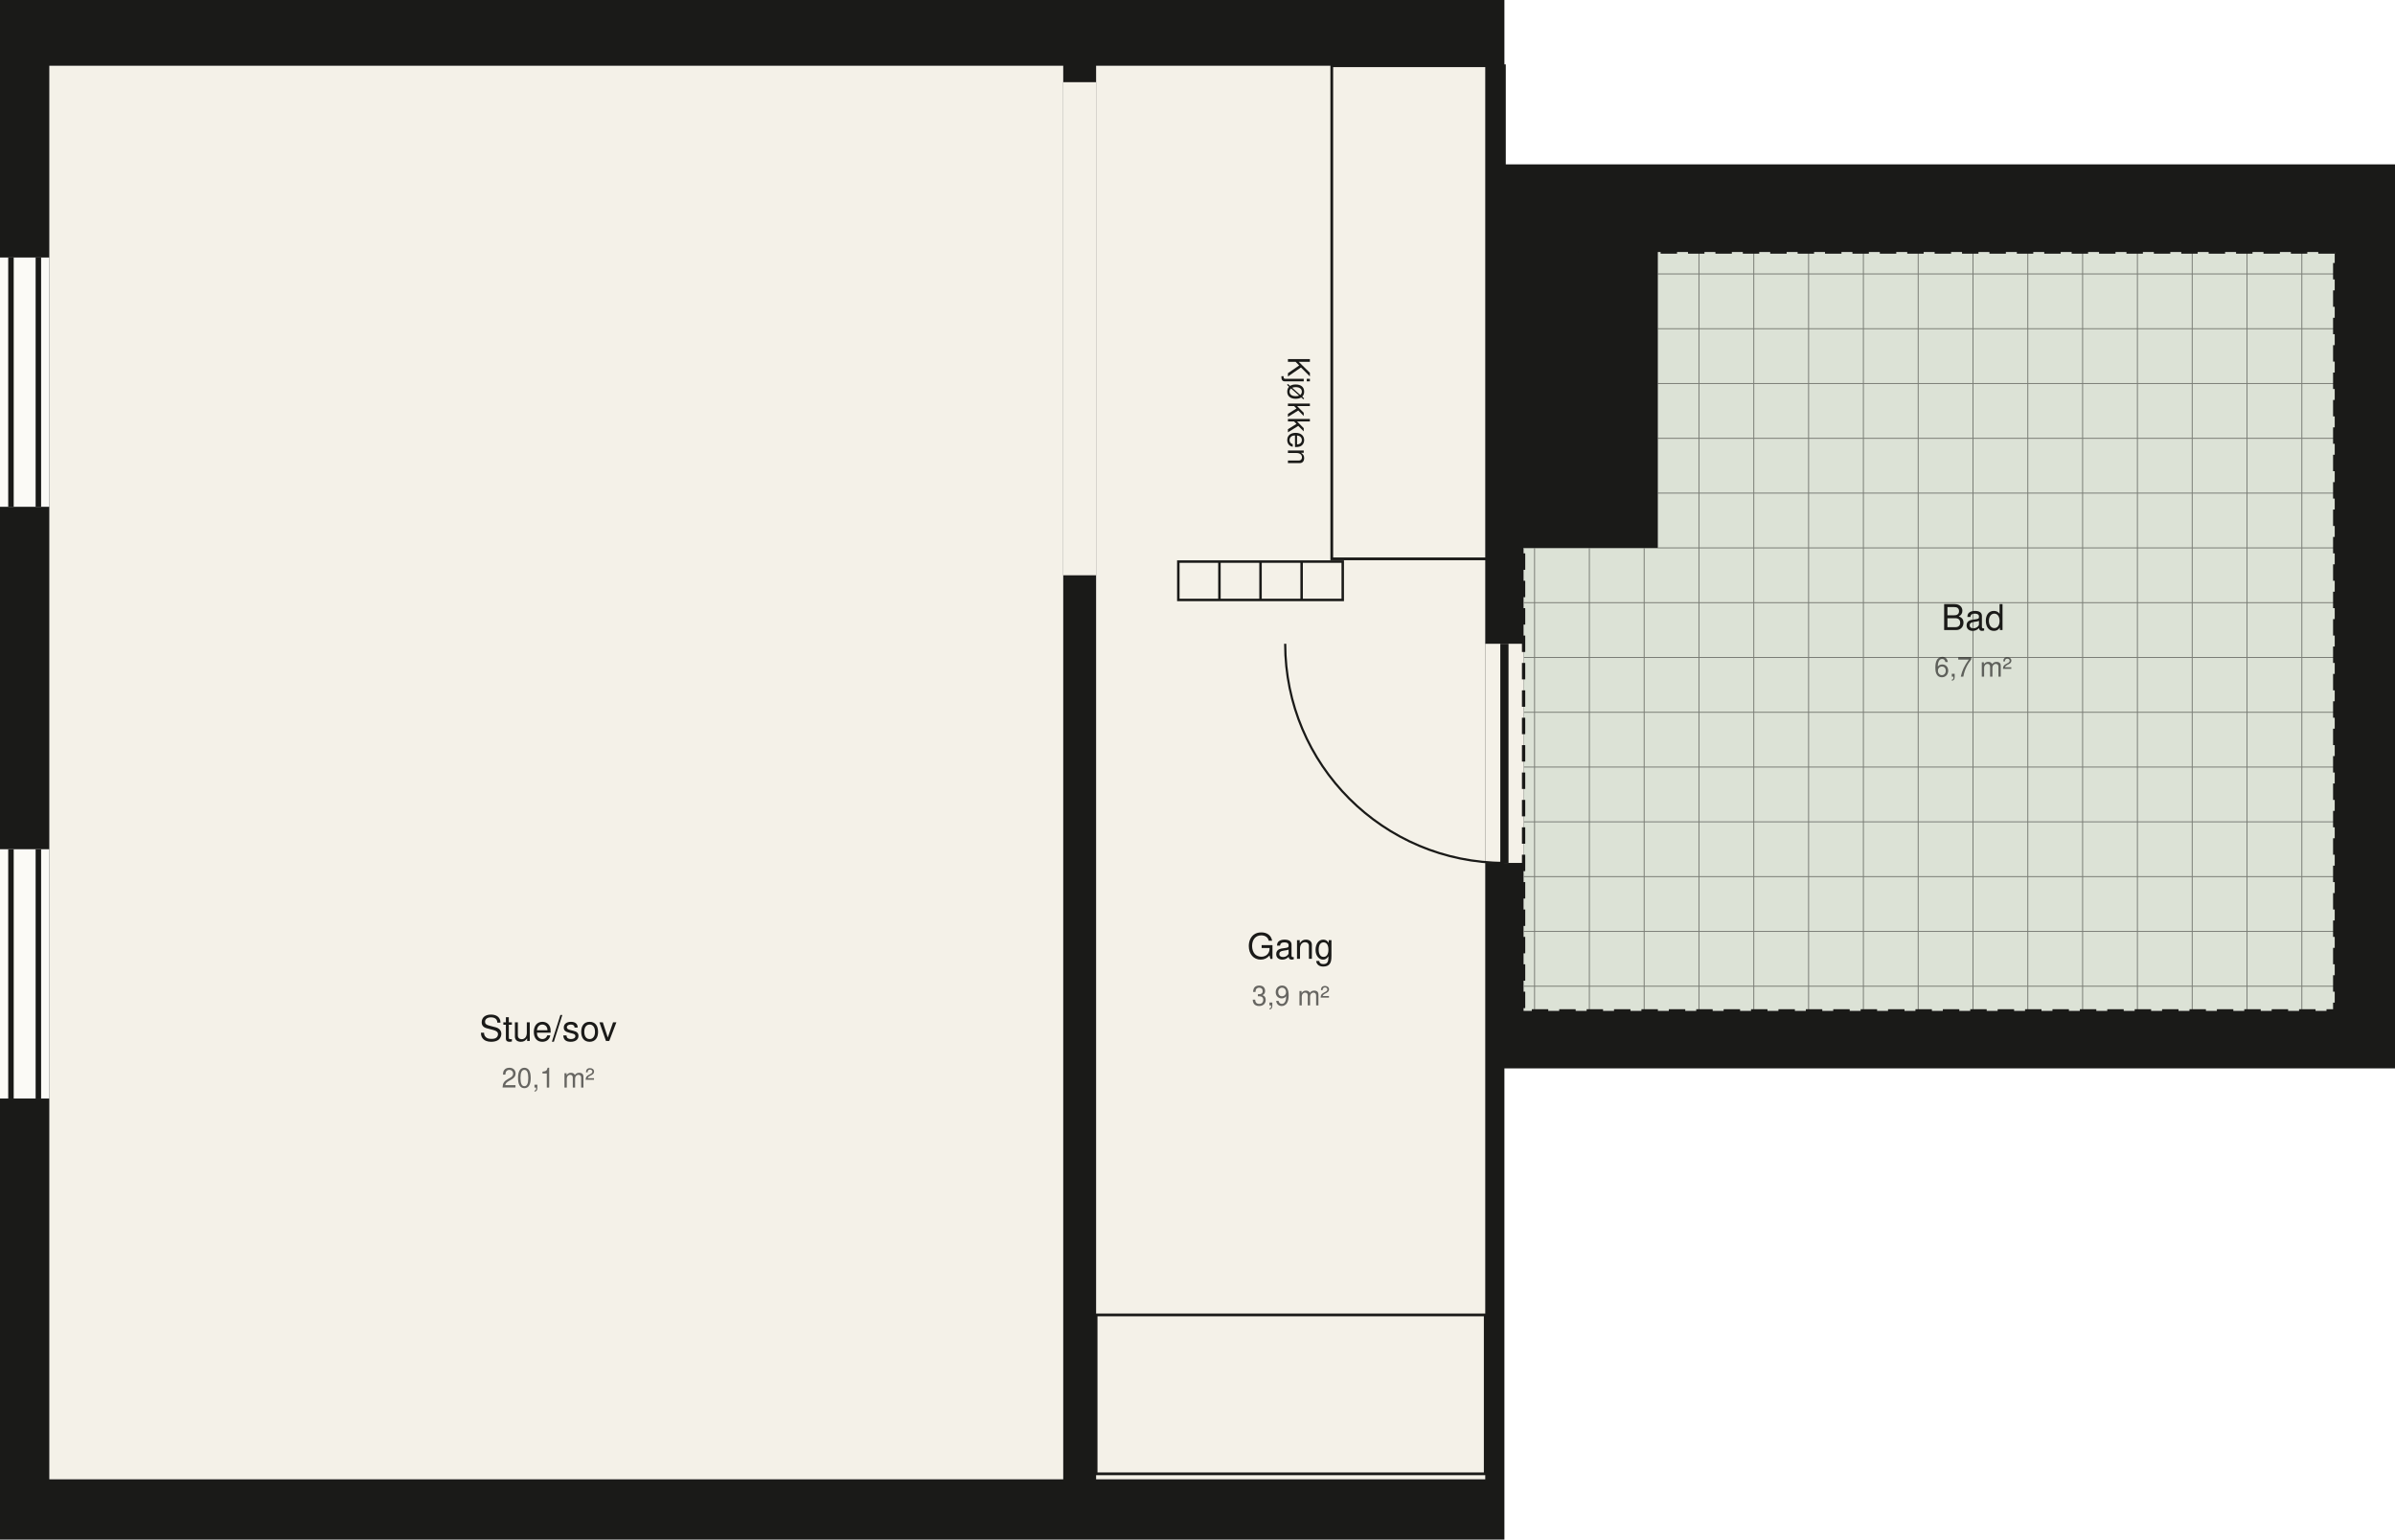
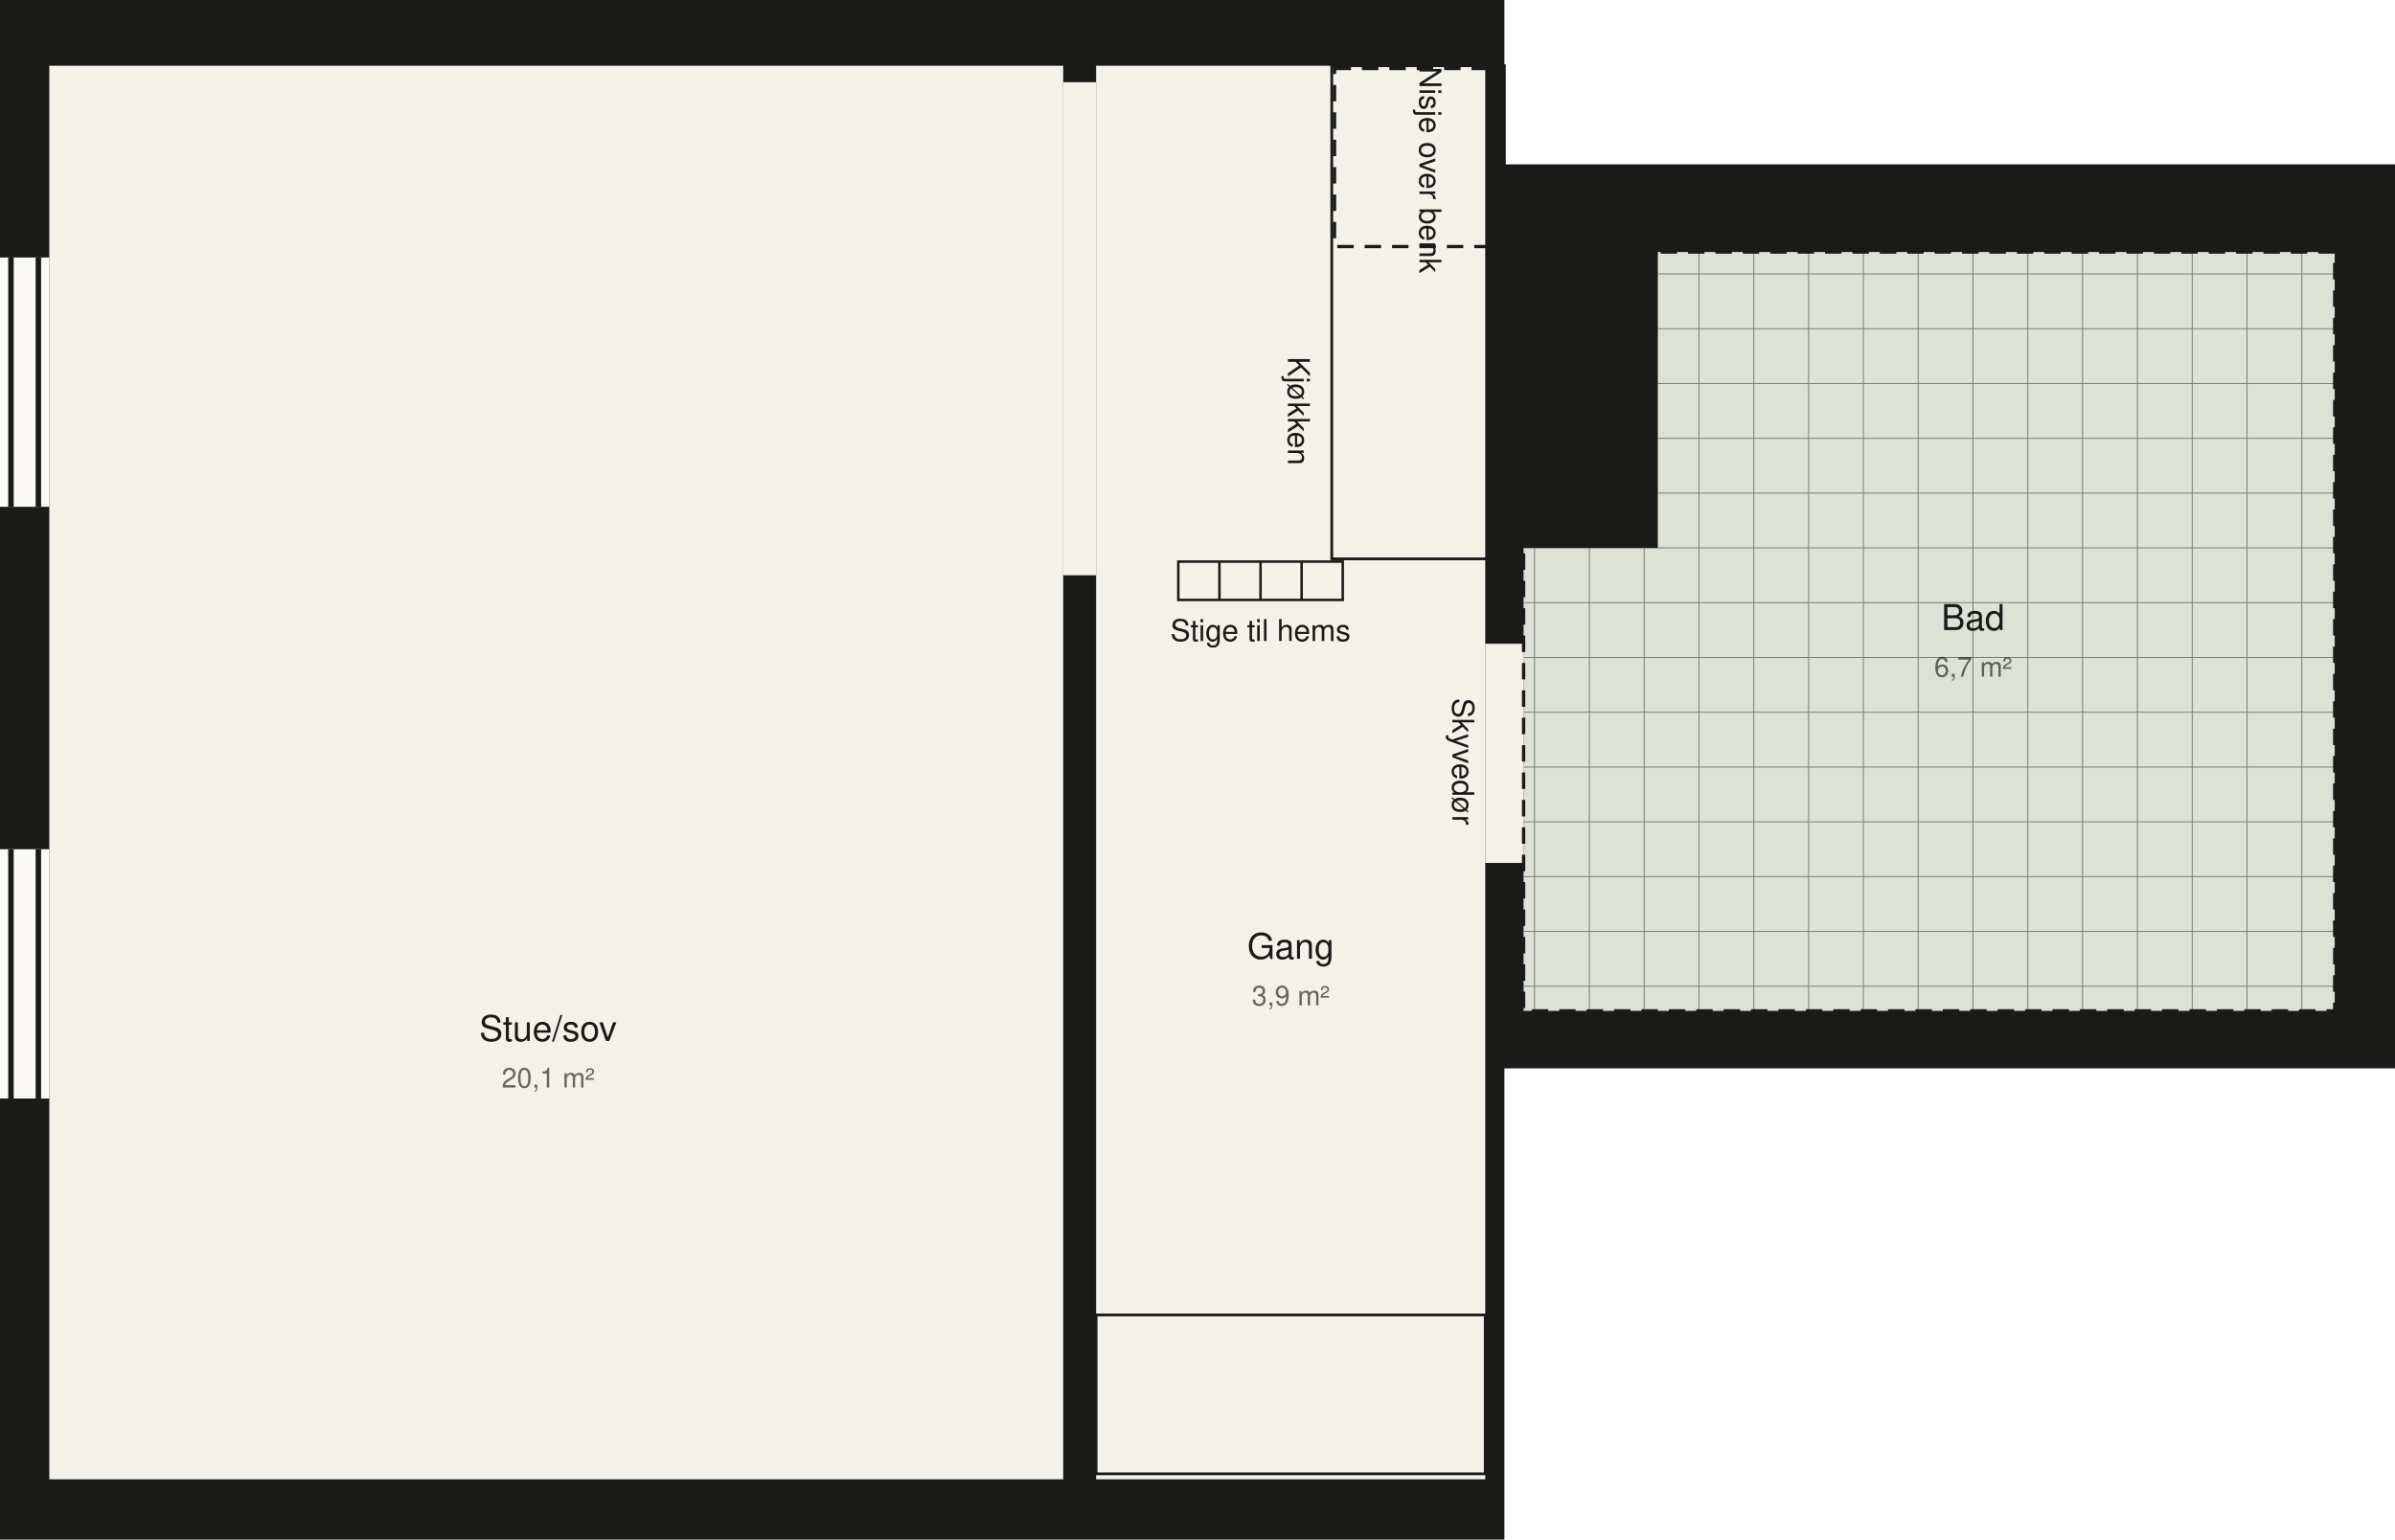
<svg xmlns="http://www.w3.org/2000/svg" viewBox="0 0 874 562">
  <polygon points="18,24 388,24 388,540 18,540" fill="#F4F1E8" />
  <polygon points="400,24 542,24 542,540 400,540" fill="#F4F1E8" />
  <polygon points="605,92 852,92 852,369 556,369 556,200 605,200" fill="#DCE2D6" />
  <clipPath id="bad2">
    <polygon points="605,92 852,92 852,369 556,369 556,200 605,200" />
  </clipPath>
  <g clip-path="url(#bad2)" stroke="#1A1A18" stroke-width="0.35" opacity="0.5">
    <line x1="560" y1="92" x2="560" y2="369" />
    <line x1="580" y1="92" x2="580" y2="369" />
    <line x1="600" y1="92" x2="600" y2="369" />
    <line x1="620" y1="92" x2="620" y2="369" />
    <line x1="640" y1="92" x2="640" y2="369" />
    <line x1="660" y1="92" x2="660" y2="369" />
    <line x1="680" y1="92" x2="680" y2="369" />
    <line x1="700" y1="92" x2="700" y2="369" />
    <line x1="720" y1="92" x2="720" y2="369" />
    <line x1="740" y1="92" x2="740" y2="369" />
    <line x1="760" y1="92" x2="760" y2="369" />
    <line x1="780" y1="92" x2="780" y2="369" />
    <line x1="800" y1="92" x2="800" y2="369" />
    <line x1="820" y1="92" x2="820" y2="369" />
    <line x1="840" y1="92" x2="840" y2="369" />
    <line x1="556" y1="100" x2="852" y2="100" />
    <line x1="556" y1="120" x2="852" y2="120" />
    <line x1="556" y1="140" x2="852" y2="140" />
    <line x1="556" y1="160" x2="852" y2="160" />
    <line x1="556" y1="180" x2="852" y2="180" />
    <line x1="556" y1="200" x2="852" y2="200" />
    <line x1="556" y1="220" x2="852" y2="220" />
    <line x1="556" y1="240" x2="852" y2="240" />
    <line x1="556" y1="260" x2="852" y2="260" />
    <line x1="556" y1="280" x2="852" y2="280" />
    <line x1="556" y1="300" x2="852" y2="300" />
    <line x1="556" y1="320" x2="852" y2="320" />
    <line x1="556" y1="340" x2="852" y2="340" />
    <line x1="556" y1="360" x2="852" y2="360" />
  </g>
  <path d="M 0 0 L 549 0 L 549 60 L 874 60 L 874 390 L 549 390 L 549 562 L 0 562 Z M 18 24 L 388 24 L 388 540 L 18 540 Z M 400 24 L 542 24 L 542 540 L 400 540 Z M 605 92 L 852 92 L 852 369 L 556 369 L 556 200 L 605 200 Z" fill="#1A1A18" fill-rule="evenodd" />
  <rect x="388" y="30" width="12" height="180" fill="#F4F1E8" />
  <rect x="542" y="235" width="14" height="80" fill="#F4F1E8" />
-   <line x1="549" y1="235" x2="549" y2="315" stroke="#1A1A18" stroke-width="3" />
-   <path d="M 549 315 A 80 80 0 0 1 469 235" fill="none" stroke="#1A1A18" stroke-width="0.8" />
  <rect x="0" y="94" width="18" height="91" fill="#FBFAF6" />
  <line x1="4" y1="94" x2="4" y2="185" stroke="#1A1A18" stroke-width="2" />
  <line x1="14" y1="94" x2="14" y2="185" stroke="#1A1A18" stroke-width="2" />
  <rect x="0" y="310" width="18" height="91" fill="#FBFAF6" />
  <line x1="4" y1="310" x2="4" y2="401" stroke="#1A1A18" stroke-width="2" />
  <line x1="14" y1="310" x2="14" y2="401" stroke="#1A1A18" stroke-width="2" />
  <use href="#komfyr" transform="translate(486 28)" />
  <use href="#kvask" transform="translate(486 110)" />
  <use href="#sofa" transform="translate(123 26)" />
  <use href="#sofabord60" transform="translate(135 225)" />
  <use href="#sofabord60" transform="translate(200 225)" />
  <use href="#lenestol" transform="translate(75 240) rotate(45)" />
  <use href="#lenestol" transform="translate(295 240) rotate(45)" />
  <use href="#lenestol" transform="translate(95 430)" />
  <use href="#lenestol" transform="translate(225 430)" />
  <use href="#sofabord60" transform="translate(165 460)" />
  <use href="#wc" transform="translate(610 95)" />
  <use href="#servant" transform="translate(668 322)" />
  <use href="#servant" transform="translate(730 322)" />
  <use href="#dusj" transform="translate(760 278)" />
+   <use href="#sluk" transform="translate(700 210)" />
  <rect x="486" y="24" width="63" height="180" fill="none" stroke="#1A1A18" stroke-width="1" />
+   <polygon points="487,25 548,25 548,90 487,90" fill="none" stroke="#1A1A18" stroke-width="1.2" stroke-dasharray="6 4" />
+   <text x="518" y="62" font-family="Helvetica" font-size="11" fill="#1A1A18" text-anchor="middle" transform="rotate(90 518 62)">Nisje over benk</text>
  <rect x="430" y="205" width="60" height="14" fill="none" stroke="#1A1A18" stroke-width="0.9" />
  <line x1="445" y1="205" x2="445" y2="219" stroke="#1A1A18" stroke-width="0.9" />
  <line x1="460" y1="205" x2="460" y2="219" stroke="#1A1A18" stroke-width="0.9" />
  <line x1="475" y1="205" x2="475" y2="219" stroke="#1A1A18" stroke-width="0.9" />
+   <text x="460" y="234" font-family="Helvetica" font-size="11" fill="#1A1A18" text-anchor="middle">Stige til hems</text>
  <rect x="400" y="480" width="142" height="58" fill="none" stroke="#1A1A18" stroke-width="1" />
  <polygon points="556,92 852,92 852,369 556,369" fill="none" stroke="#1A1A18" stroke-width="1.2" stroke-dasharray="6 4" />
  <text x="470" y="150" font-family="Helvetica" font-size="11" fill="#1A1A18" text-anchor="middle" transform="rotate(90 470 150)">Kjøkken</text>
+   <text x="530" y="278" font-family="Helvetica" font-size="11" fill="#1A1A18" text-anchor="middle" transform="rotate(90 530 278)">Skyvedør</text>
  <g font-family="Helvetica" fill="#1A1A18" text-anchor="middle">
    <text x="200" y="380" font-size="13">Stue/sov</text>
    <text x="200" y="397" font-size="10" opacity="0.65">20,1 m²</text>
  </g>
  <g font-family="Helvetica" fill="#1A1A18" text-anchor="middle">
    <text x="471" y="350" font-size="13">Gang</text>
    <text x="471" y="367" font-size="10" opacity="0.65">3,9 m²</text>
  </g>
  <g font-family="Helvetica" fill="#1A1A18" text-anchor="middle">
    <text x="720" y="230" font-size="13">Bad</text>
    <text x="720" y="247" font-size="10" opacity="0.65">6,7 m²</text>
  </g>
</svg>
